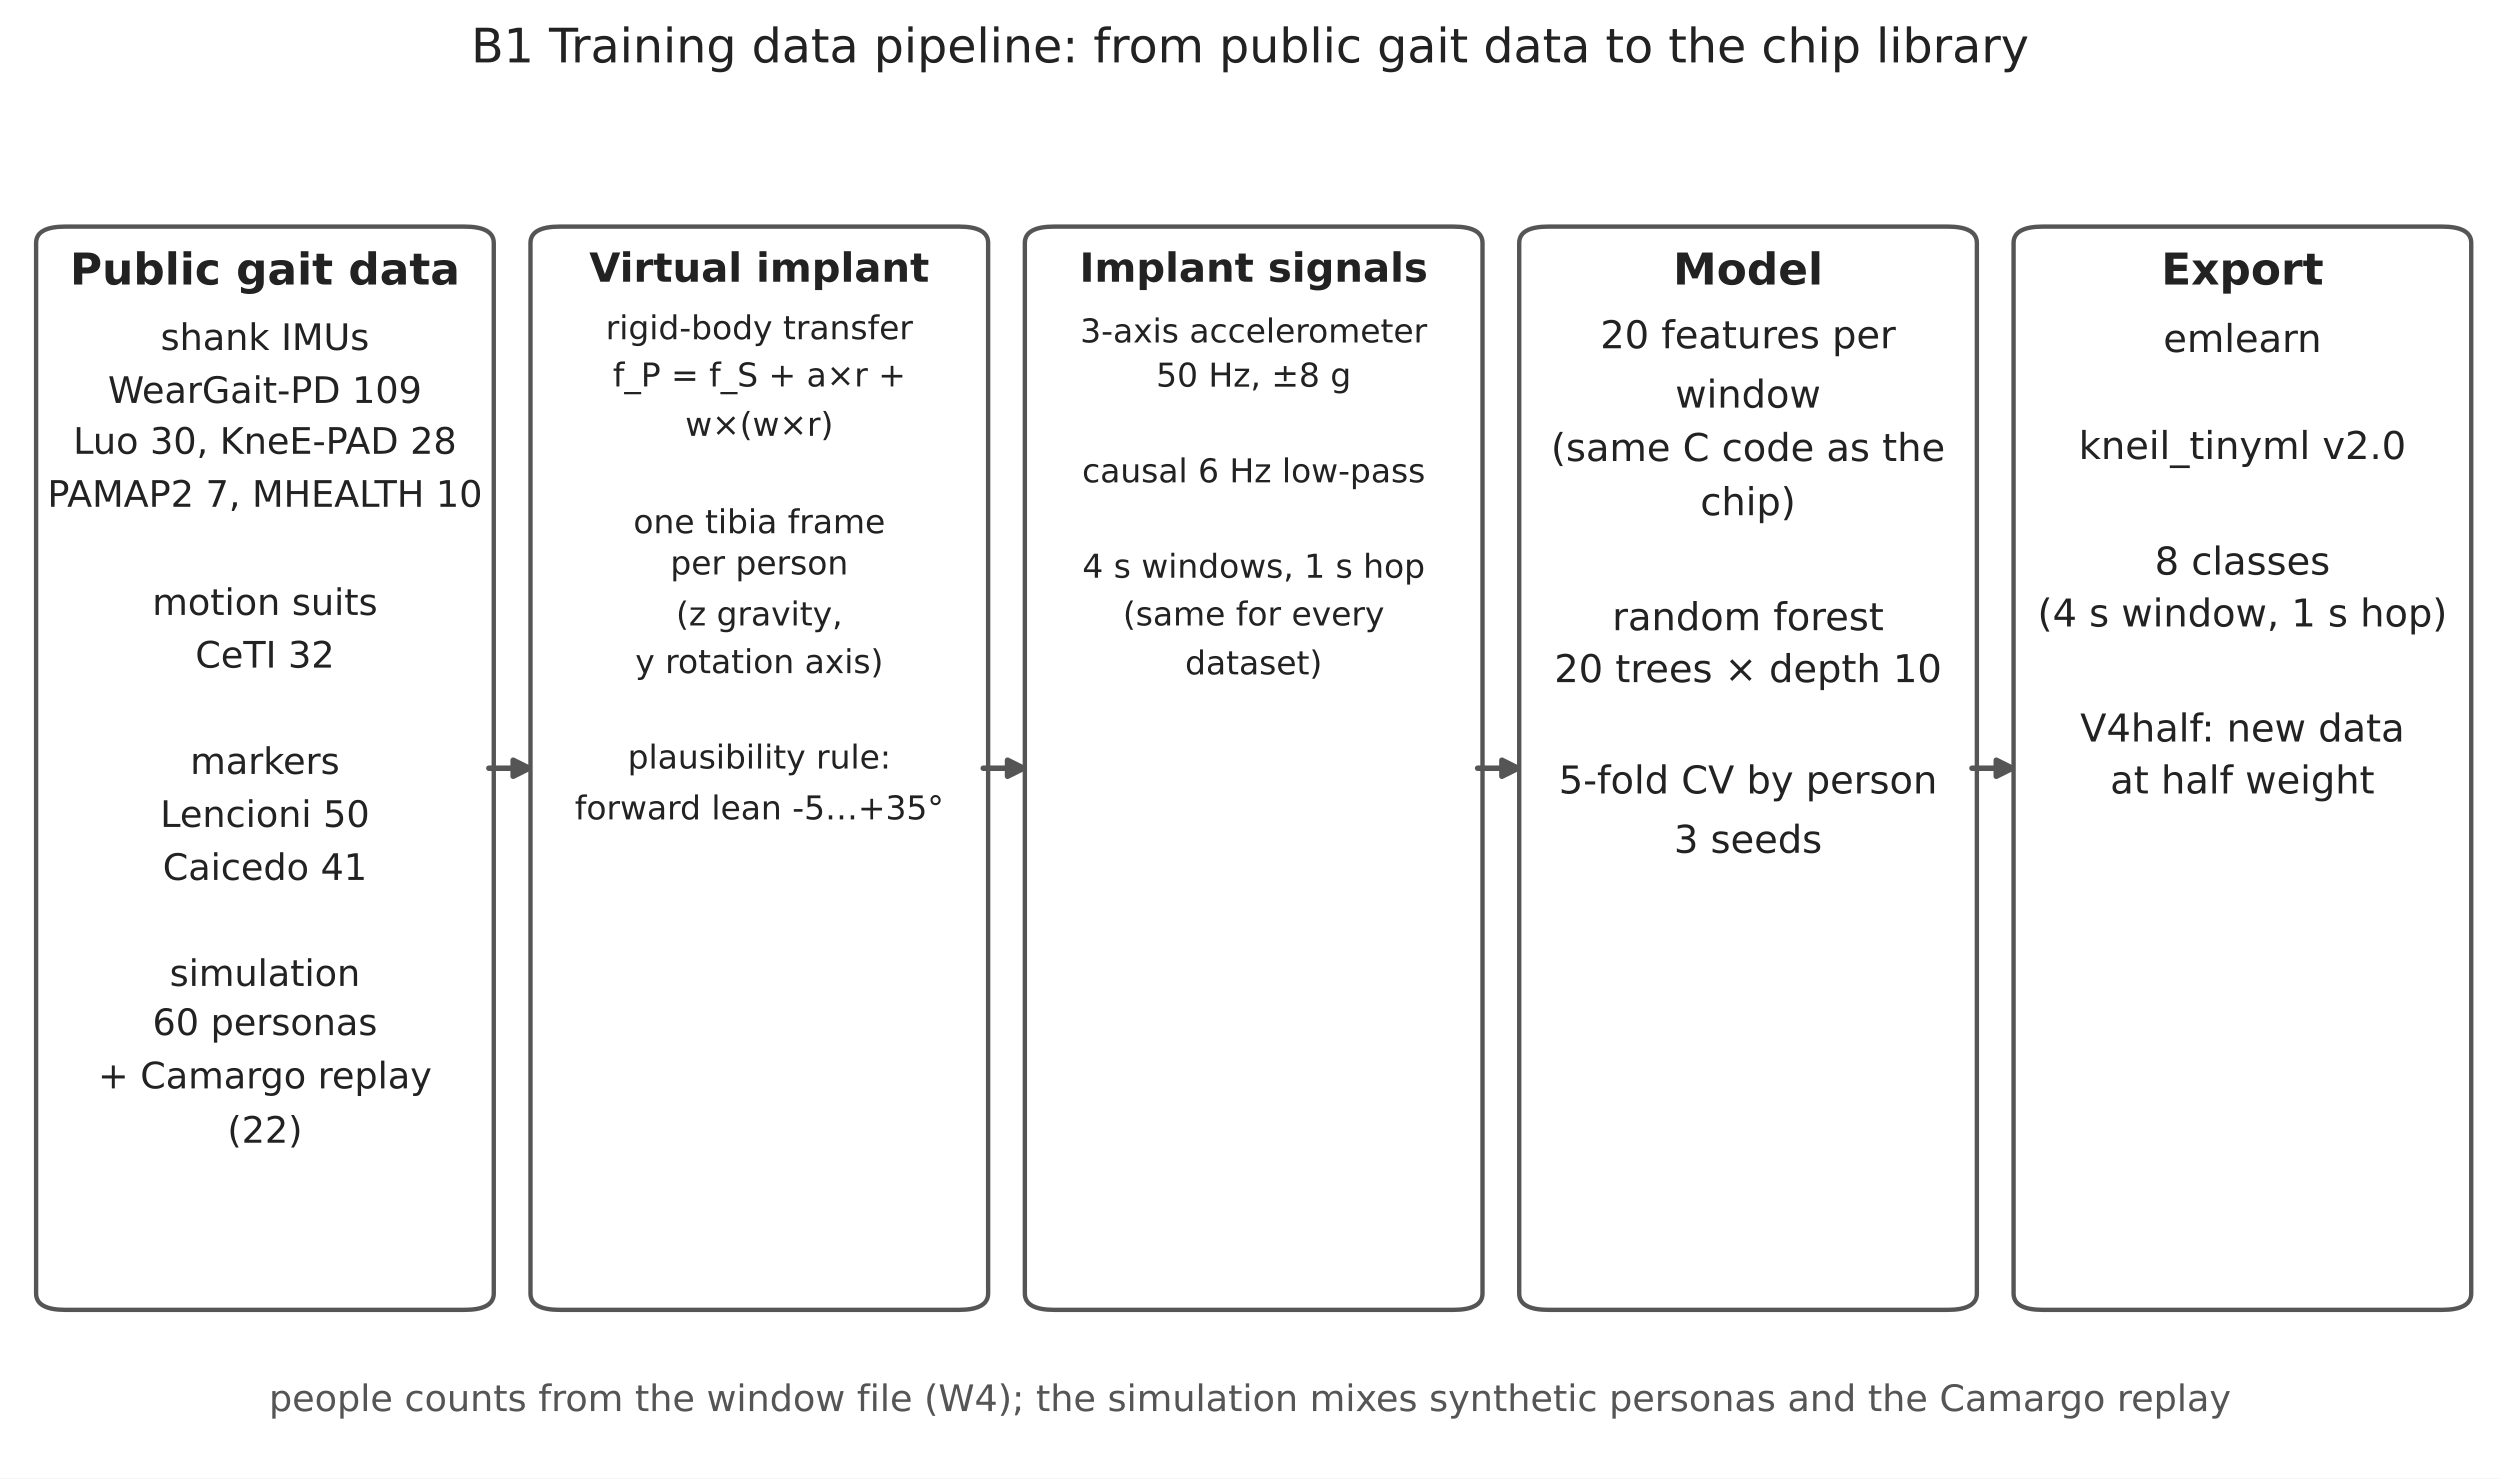
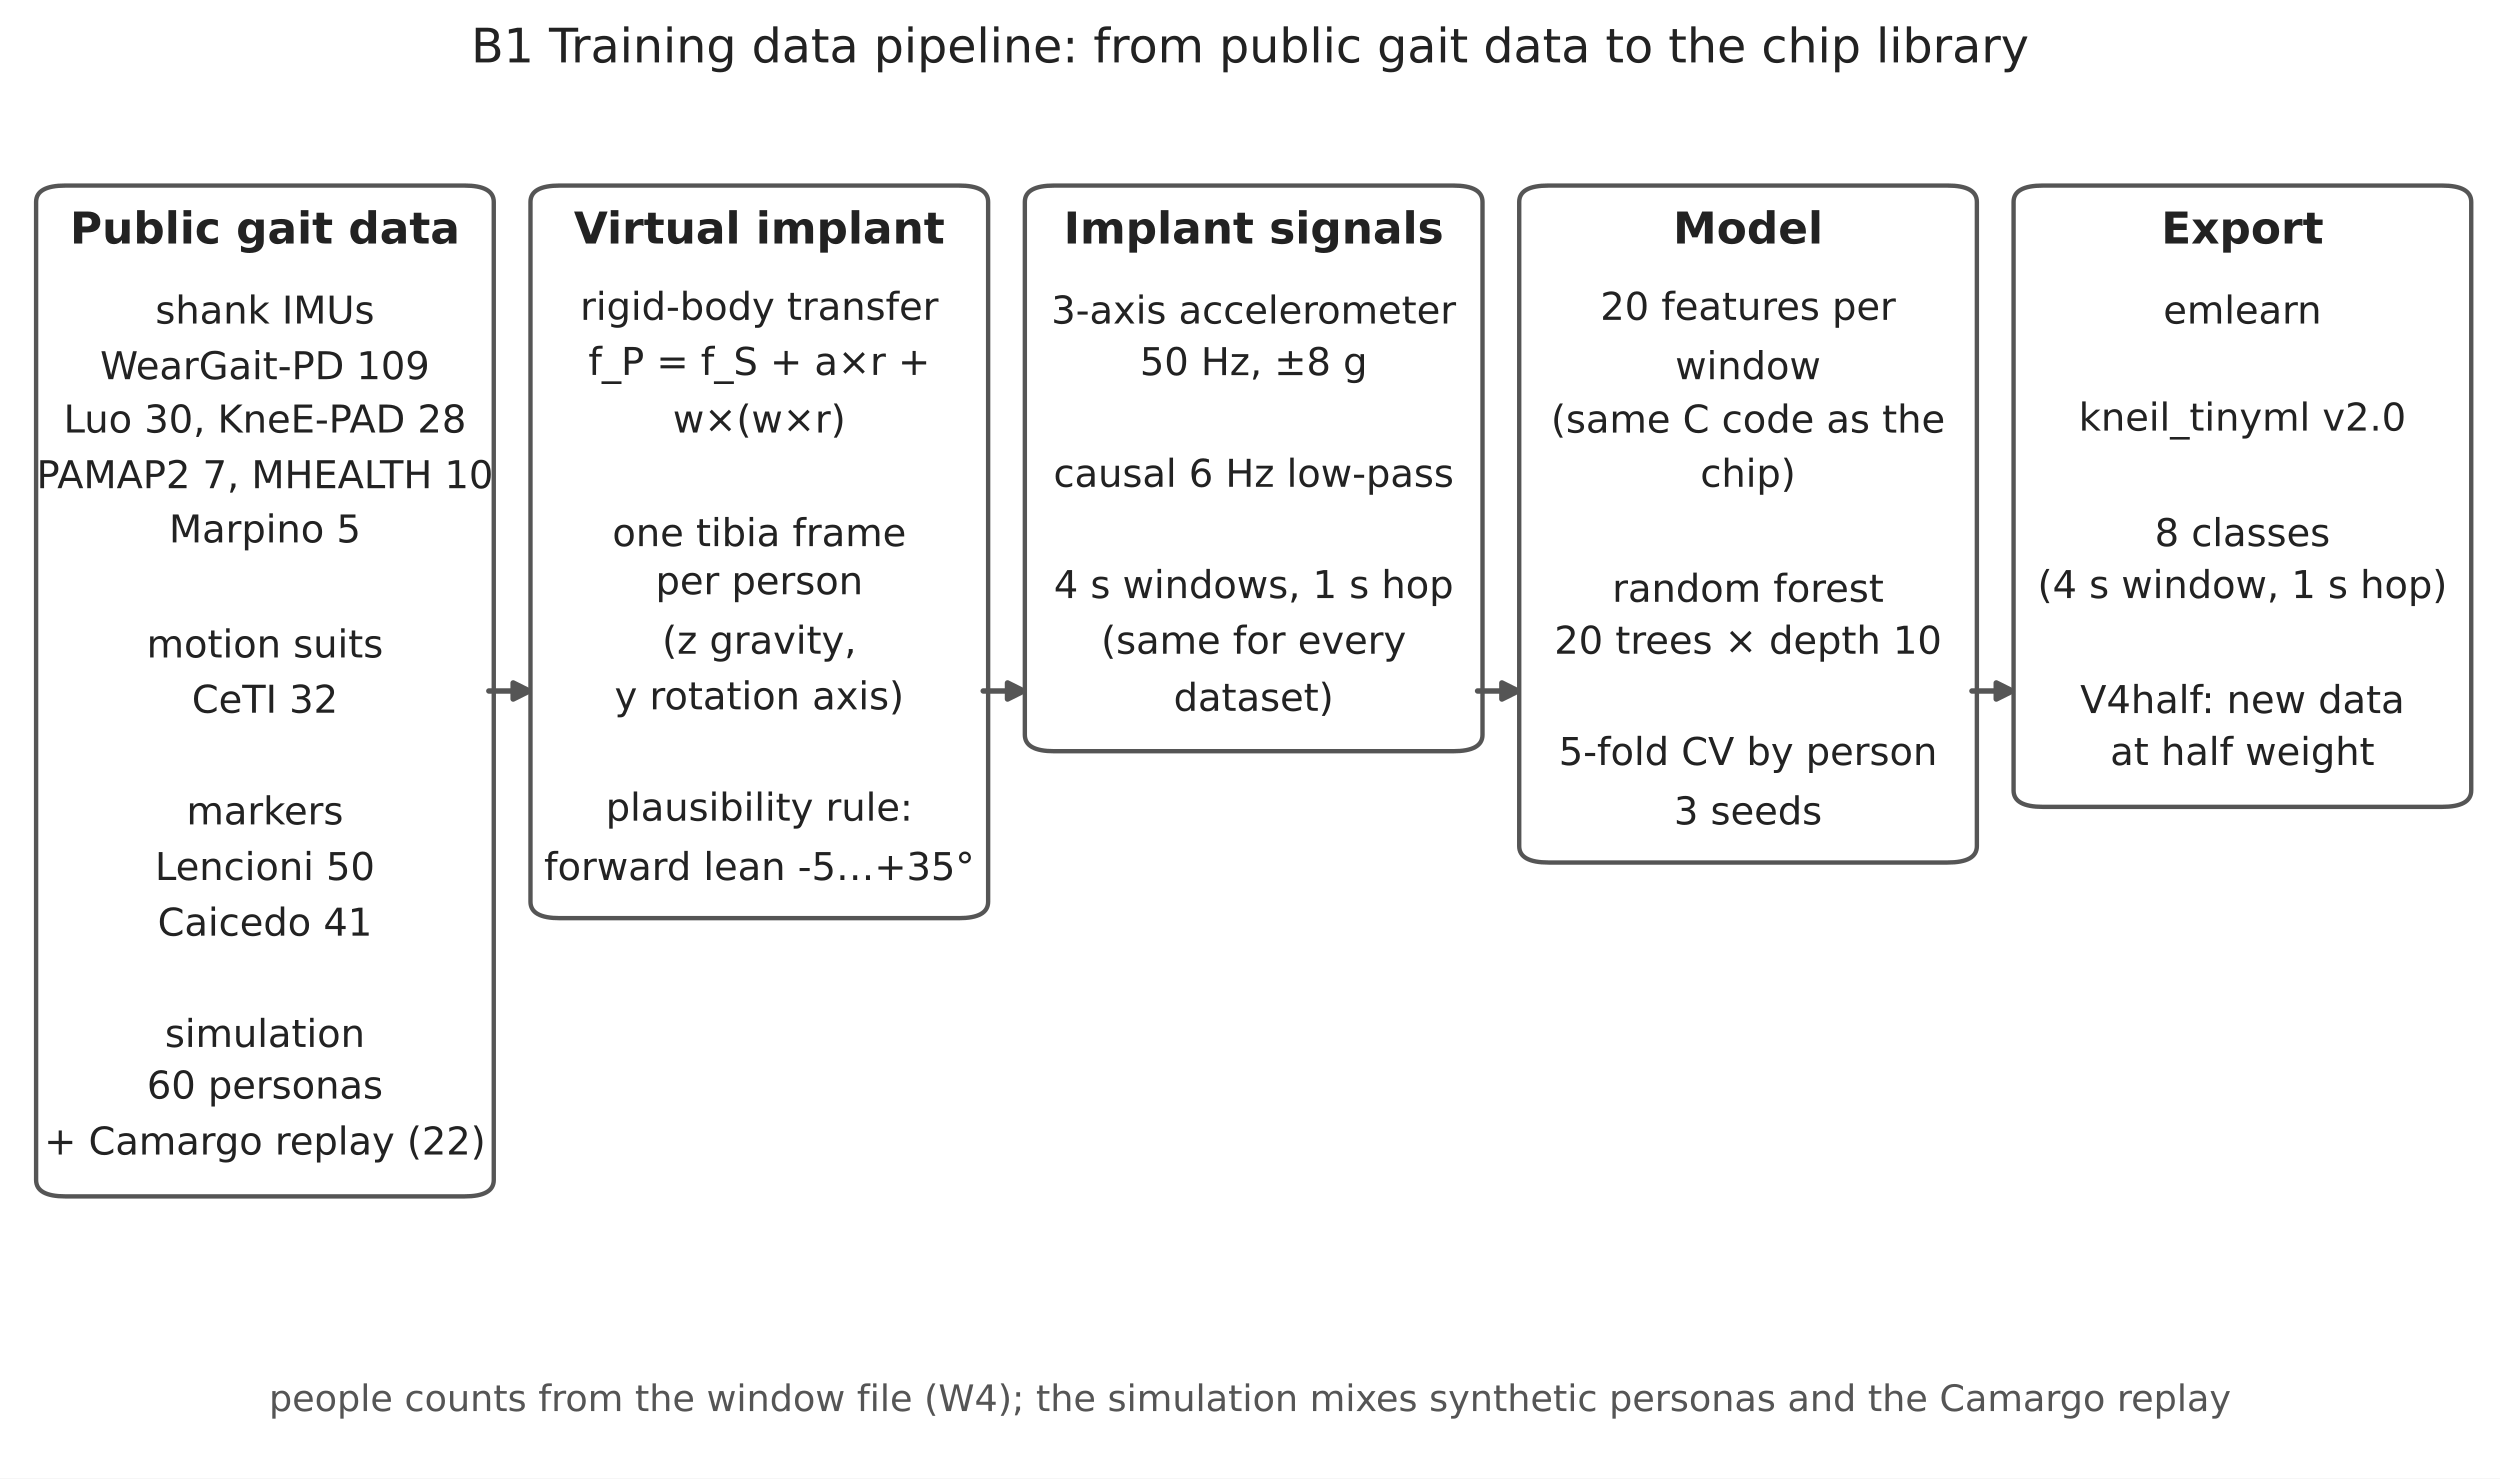
<svg xmlns="http://www.w3.org/2000/svg" width="684pt" height="404.498pt" viewBox="0 0 684 404.498" version="1.1">
  <defs>
    <style type="text/css">*{stroke-linejoin: round; stroke-linecap: butt}</style>
  </defs>
  <g id="figure_1">
    <g id="patch_1">
      <path d="M 0 404.498  L 684 404.498  L 684 0  L 0 0  z " style="fill: #ffffff" />
    </g>
    <g id="axes_1">
      <g id="patch_2">
-         <path d="M 17.914 358.379  L 127.058 358.379  Q 135.094 358.379 135.094 353.888  L 135.094 66.487  Q 135.094 61.997 127.058 61.997  L 17.914 61.997  Q 9.878 61.997 9.878 66.487  L 9.878 353.888  Q 9.878 358.379 17.914 358.379  z " clip-path="url(#p1a841a1cd9)" style="fill: #ffffff; stroke: #555555; stroke-width: 1.2; stroke-linejoin: miter" />
+         <path d="M 17.914 327.333  L 127.058 327.333  Q 135.094 327.333 135.094 322.842  L 135.094 55.261  Q 135.094 50.77 127.058 50.77  L 17.914 50.77  Q 9.878 50.77 9.878 55.261  L 9.878 322.842  Q 9.878 327.333 17.914 327.333  z " clip-path="url(#pa53fe51b3c)" style="fill: #ffffff; stroke: #555555; stroke-width: 1.2; stroke-linejoin: miter" />
      </g>
      <g id="patch_3">
-         <path d="M 153.173 358.379  L 262.318 358.379  Q 270.353 358.379 270.353 353.888  L 270.353 66.487  Q 270.353 61.997 262.318 61.997  L 153.173 61.997  Q 145.138 61.997 145.138 66.487  L 145.138 353.888  Q 145.138 358.379 153.173 358.379  z " clip-path="url(#p1a841a1cd9)" style="fill: #ffffff; stroke: #555555; stroke-width: 1.2; stroke-linejoin: miter" />
+         <path d="M 153.173 251.208  L 262.318 251.208  Q 270.353 251.208 270.353 246.717  L 270.353 55.261  Q 270.353 50.77 262.318 50.77  L 153.173 50.77  Q 145.138 50.77 145.138 55.261  L 145.138 246.717  Q 145.138 251.208 153.173 251.208  z " clip-path="url(#pa53fe51b3c)" style="fill: #ffffff; stroke: #555555; stroke-width: 1.2; stroke-linejoin: miter" />
      </g>
      <g id="patch_4">
-         <path d="M 288.432 358.379  L 397.577 358.379  Q 405.612 358.379 405.612 353.888  L 405.612 66.487  Q 405.612 61.997 397.577 61.997  L 288.432 61.997  Q 280.397 61.997 280.397 66.487  L 280.397 353.888  Q 280.397 358.379 288.432 358.379  z " clip-path="url(#p1a841a1cd9)" style="fill: #ffffff; stroke: #555555; stroke-width: 1.2; stroke-linejoin: miter" />
+         <path d="M 288.432 205.533  L 397.577 205.533  Q 405.612 205.533 405.612 201.042  L 405.612 55.261  Q 405.612 50.77 397.577 50.77  L 288.432 50.77  Q 280.397 50.77 280.397 55.261  L 280.397 201.042  Q 280.397 205.533 288.432 205.533  z " clip-path="url(#pa53fe51b3c)" style="fill: #ffffff; stroke: #555555; stroke-width: 1.2; stroke-linejoin: miter" />
      </g>
      <g id="patch_5">
-         <path d="M 423.691 358.379  L 532.836 358.379  Q 540.871 358.379 540.871 353.888  L 540.871 66.487  Q 540.871 61.997 532.836 61.997  L 423.691 61.997  Q 415.656 61.997 415.656 66.487  L 415.656 353.888  Q 415.656 358.379 423.691 358.379  z " clip-path="url(#p1a841a1cd9)" style="fill: #ffffff; stroke: #555555; stroke-width: 1.2; stroke-linejoin: miter" />
+         <path d="M 423.691 235.983  L 532.836 235.983  Q 540.871 235.983 540.871 231.492  L 540.871 55.261  Q 540.871 50.77 532.836 50.77  L 423.691 50.77  Q 415.656 50.77 415.656 55.261  L 415.656 231.492  Q 415.656 235.983 423.691 235.983  z " clip-path="url(#pa53fe51b3c)" style="fill: #ffffff; stroke: #555555; stroke-width: 1.2; stroke-linejoin: miter" />
      </g>
      <g id="patch_6">
-         <path d="M 558.95 358.379  L 668.095 358.379  Q 676.13 358.379 676.13 353.888  L 676.13 66.487  Q 676.13 61.997 668.095 61.997  L 558.95 61.997  Q 550.915 61.997 550.915 66.487  L 550.915 353.888  Q 550.915 358.379 558.95 358.379  z " clip-path="url(#p1a841a1cd9)" style="fill: #ffffff; stroke: #555555; stroke-width: 1.2; stroke-linejoin: miter" />
+         <path d="M 558.95 220.758  L 668.095 220.758  Q 676.13 220.758 676.13 216.267  L 676.13 55.261  Q 676.13 50.77 668.095 50.77  L 558.95 50.77  Q 550.915 50.77 550.915 55.261  L 550.915 216.267  Q 550.915 220.758 558.95 220.758  z " clip-path="url(#pa53fe51b3c)" style="fill: #ffffff; stroke: #555555; stroke-width: 1.2; stroke-linejoin: miter" />
      </g>
      <g id="text_1">
-         <text style="font-weight: 700; font-size: 12px; font-family: 'DejaVu Sans', 'Bitstream Vera Sans', 'Computer Modern Sans Serif', 'Lucida Grande', 'Verdana', 'Geneva', 'Lucid', 'Arial', 'Helvetica', 'Avant Garde', sans-serif; text-anchor: middle; fill: #222222" x="72.486" y="77.851" transform="rotate(-0 72.486 77.85093)">Public gait data</text>
+         <text style="font-weight: 700; font-size: 12px; font-family: 'DejaVu Sans', 'Bitstream Vera Sans', 'Computer Modern Sans Serif', 'Lucida Grande', 'Verdana', 'Geneva', 'Lucid', 'Arial', 'Helvetica', 'Avant Garde', sans-serif; text-anchor: middle; fill: #222222" x="72.486" y="66.624" transform="rotate(-0 72.486 66.62433)">Public gait data</text>
      </g>
      <g id="text_2">
-         <text style="font-size: 10px; font-family: 'DejaVu Sans', 'Bitstream Vera Sans', 'Computer Modern Sans Serif', 'Lucida Grande', 'Verdana', 'Geneva', 'Lucid', 'Arial', 'Helvetica', 'Avant Garde', sans-serif; fill: #222222" transform="translate(43.94225 95.75157)">shank IMUs</text>
-         <text style="font-size: 10px; font-family: 'DejaVu Sans', 'Bitstream Vera Sans', 'Computer Modern Sans Serif', 'Lucida Grande', 'Verdana', 'Geneva', 'Lucid', 'Arial', 'Helvetica', 'Avant Garde', sans-serif; fill: #222222" transform="translate(29.55006 110.2516)">WearGait-PD 109</text>
-         <text style="font-size: 10px; font-family: 'DejaVu Sans', 'Bitstream Vera Sans', 'Computer Modern Sans Serif', 'Lucida Grande', 'Verdana', 'Geneva', 'Lucid', 'Arial', 'Helvetica', 'Avant Garde', sans-serif; fill: #222222" transform="translate(20.02506 124.1531)">Luo 30, KneE-PAD 28</text>
-         <text style="font-size: 10px; font-family: 'DejaVu Sans', 'Bitstream Vera Sans', 'Computer Modern Sans Serif', 'Lucida Grande', 'Verdana', 'Geneva', 'Lucid', 'Arial', 'Helvetica', 'Avant Garde', sans-serif; fill: #222222" transform="translate(12.97428 138.6531)">PAMAP2 7, MHEALTH 10</text>
-         <text style="font-size: 10px; font-family: 'DejaVu Sans', 'Bitstream Vera Sans', 'Computer Modern Sans Serif', 'Lucida Grande', 'Verdana', 'Geneva', 'Lucid', 'Arial', 'Helvetica', 'Avant Garde', sans-serif; fill: #222222" transform="translate(72.486 150.0234)" />
-         <text style="font-size: 10px; font-family: 'DejaVu Sans', 'Bitstream Vera Sans', 'Computer Modern Sans Serif', 'Lucida Grande', 'Verdana', 'Geneva', 'Lucid', 'Arial', 'Helvetica', 'Avant Garde', sans-serif; fill: #222222" transform="translate(41.66256 168.2516)">motion suits</text>
-         <text style="font-size: 10px; font-family: 'DejaVu Sans', 'Bitstream Vera Sans', 'Computer Modern Sans Serif', 'Lucida Grande', 'Verdana', 'Geneva', 'Lucid', 'Arial', 'Helvetica', 'Avant Garde', sans-serif; fill: #222222" transform="translate(53.43756 182.6633)">CeTI 32</text>
-         <text style="font-size: 10px; font-family: 'DejaVu Sans', 'Bitstream Vera Sans', 'Computer Modern Sans Serif', 'Lucida Grande', 'Verdana', 'Geneva', 'Lucid', 'Arial', 'Helvetica', 'Avant Garde', sans-serif; fill: #222222" transform="translate(72.486 193.5234)" />
-         <text style="font-size: 10px; font-family: 'DejaVu Sans', 'Bitstream Vera Sans', 'Computer Modern Sans Serif', 'Lucida Grande', 'Verdana', 'Geneva', 'Lucid', 'Arial', 'Helvetica', 'Avant Garde', sans-serif; fill: #222222" transform="translate(52.04225 211.7516)">markers</text>
-         <text style="font-size: 10px; font-family: 'DejaVu Sans', 'Bitstream Vera Sans', 'Computer Modern Sans Serif', 'Lucida Grande', 'Verdana', 'Geneva', 'Lucid', 'Arial', 'Helvetica', 'Avant Garde', sans-serif; fill: #222222" transform="translate(43.83522 226.2516)">Lencioni 50</text>
-         <text style="font-size: 10px; font-family: 'DejaVu Sans', 'Bitstream Vera Sans', 'Computer Modern Sans Serif', 'Lucida Grande', 'Verdana', 'Geneva', 'Lucid', 'Arial', 'Helvetica', 'Avant Garde', sans-serif; fill: #222222" transform="translate(44.53053 240.7516)">Caicedo 41</text>
-         <text style="font-size: 10px; font-family: 'DejaVu Sans', 'Bitstream Vera Sans', 'Computer Modern Sans Serif', 'Lucida Grande', 'Verdana', 'Geneva', 'Lucid', 'Arial', 'Helvetica', 'Avant Garde', sans-serif; fill: #222222" transform="translate(72.486 251.5234)" />
-         <text style="font-size: 10px; font-family: 'DejaVu Sans', 'Bitstream Vera Sans', 'Computer Modern Sans Serif', 'Lucida Grande', 'Verdana', 'Geneva', 'Lucid', 'Arial', 'Helvetica', 'Avant Garde', sans-serif; fill: #222222" transform="translate(46.42272 269.7516)">simulation</text>
-         <text style="font-size: 10px; font-family: 'DejaVu Sans', 'Bitstream Vera Sans', 'Computer Modern Sans Serif', 'Lucida Grande', 'Verdana', 'Geneva', 'Lucid', 'Arial', 'Helvetica', 'Avant Garde', sans-serif; fill: #222222" transform="translate(41.72662 283.1945)">60 personas</text>
-         <text style="font-size: 10px; font-family: 'DejaVu Sans', 'Bitstream Vera Sans', 'Computer Modern Sans Serif', 'Lucida Grande', 'Verdana', 'Geneva', 'Lucid', 'Arial', 'Helvetica', 'Avant Garde', sans-serif; fill: #222222" transform="translate(26.81803 297.7828)">+ Camargo replay</text>
-         <text style="font-size: 10px; font-family: 'DejaVu Sans', 'Bitstream Vera Sans', 'Computer Modern Sans Serif', 'Lucida Grande', 'Verdana', 'Geneva', 'Lucid', 'Arial', 'Helvetica', 'Avant Garde', sans-serif; fill: #222222" transform="translate(62.22194 312.6578)">(22)</text>
+         <text style="font-size: 10.5px; font-family: 'DejaVu Sans', 'Bitstream Vera Sans', 'Computer Modern Sans Serif', 'Lucida Grande', 'Verdana', 'Geneva', 'Lucid', 'Arial', 'Helvetica', 'Avant Garde', sans-serif; fill: #222222" transform="translate(42.51506 88.52388)">shank IMUs</text>
+         <text style="font-size: 10.5px; font-family: 'DejaVu Sans', 'Bitstream Vera Sans', 'Computer Modern Sans Serif', 'Lucida Grande', 'Verdana', 'Geneva', 'Lucid', 'Arial', 'Helvetica', 'Avant Garde', sans-serif; fill: #222222" transform="translate(27.40327 103.7489)">WearGait-PD 109</text>
+         <text style="font-size: 10.5px; font-family: 'DejaVu Sans', 'Bitstream Vera Sans', 'Computer Modern Sans Serif', 'Lucida Grande', 'Verdana', 'Geneva', 'Lucid', 'Arial', 'Helvetica', 'Avant Garde', sans-serif; fill: #222222" transform="translate(17.40202 118.3455)">Luo 30, KneE-PAD 28</text>
+         <text style="font-size: 10.5px; font-family: 'DejaVu Sans', 'Bitstream Vera Sans', 'Computer Modern Sans Serif', 'Lucida Grande', 'Verdana', 'Geneva', 'Lucid', 'Arial', 'Helvetica', 'Avant Garde', sans-serif; fill: #222222" transform="translate(9.998695 133.5705)">PAMAP2 7, MHEALTH 10</text>
+         <text style="font-size: 10.5px; font-family: 'DejaVu Sans', 'Bitstream Vera Sans', 'Computer Modern Sans Serif', 'Lucida Grande', 'Verdana', 'Geneva', 'Lucid', 'Arial', 'Helvetica', 'Avant Garde', sans-serif; fill: #222222" transform="translate(46.24092 148.4067)">Marpino 5</text>
+         <text style="font-size: 10.5px; font-family: 'DejaVu Sans', 'Bitstream Vera Sans', 'Computer Modern Sans Serif', 'Lucida Grande', 'Verdana', 'Geneva', 'Lucid', 'Arial', 'Helvetica', 'Avant Garde', sans-serif; fill: #222222" transform="translate(72.486 160.7343)" />
+         <text style="font-size: 10.5px; font-family: 'DejaVu Sans', 'Bitstream Vera Sans', 'Computer Modern Sans Serif', 'Lucida Grande', 'Verdana', 'Geneva', 'Lucid', 'Arial', 'Helvetica', 'Avant Garde', sans-serif; fill: #222222" transform="translate(40.12139 179.8739)">motion suits</text>
+         <text style="font-size: 10.5px; font-family: 'DejaVu Sans', 'Bitstream Vera Sans', 'Computer Modern Sans Serif', 'Lucida Grande', 'Verdana', 'Geneva', 'Lucid', 'Arial', 'Helvetica', 'Avant Garde', sans-serif; fill: #222222" transform="translate(52.48514 195.0062)">CeTI 32</text>
+         <text style="font-size: 10.5px; font-family: 'DejaVu Sans', 'Bitstream Vera Sans', 'Computer Modern Sans Serif', 'Lucida Grande', 'Verdana', 'Geneva', 'Lucid', 'Arial', 'Helvetica', 'Avant Garde', sans-serif; fill: #222222" transform="translate(72.486 206.4093)" />
+         <text style="font-size: 10.5px; font-family: 'DejaVu Sans', 'Bitstream Vera Sans', 'Computer Modern Sans Serif', 'Lucida Grande', 'Verdana', 'Geneva', 'Lucid', 'Arial', 'Helvetica', 'Avant Garde', sans-serif; fill: #222222" transform="translate(51.02006 225.5489)">markers</text>
+         <text style="font-size: 10.5px; font-family: 'DejaVu Sans', 'Bitstream Vera Sans', 'Computer Modern Sans Serif', 'Lucida Grande', 'Verdana', 'Geneva', 'Lucid', 'Arial', 'Helvetica', 'Avant Garde', sans-serif; fill: #222222" transform="translate(42.40268 240.7739)">Lencioni 50</text>
+         <text style="font-size: 10.5px; font-family: 'DejaVu Sans', 'Bitstream Vera Sans', 'Computer Modern Sans Serif', 'Lucida Grande', 'Verdana', 'Geneva', 'Lucid', 'Arial', 'Helvetica', 'Avant Garde', sans-serif; fill: #222222" transform="translate(43.13276 255.9989)">Caicedo 41</text>
+         <text style="font-size: 10.5px; font-family: 'DejaVu Sans', 'Bitstream Vera Sans', 'Computer Modern Sans Serif', 'Lucida Grande', 'Verdana', 'Geneva', 'Lucid', 'Arial', 'Helvetica', 'Avant Garde', sans-serif; fill: #222222" transform="translate(72.486 267.3093)" />
+         <text style="font-size: 10.5px; font-family: 'DejaVu Sans', 'Bitstream Vera Sans', 'Computer Modern Sans Serif', 'Lucida Grande', 'Verdana', 'Geneva', 'Lucid', 'Arial', 'Helvetica', 'Avant Garde', sans-serif; fill: #222222" transform="translate(45.11955 286.4489)">simulation</text>
+         <text style="font-size: 10.5px; font-family: 'DejaVu Sans', 'Bitstream Vera Sans', 'Computer Modern Sans Serif', 'Lucida Grande', 'Verdana', 'Geneva', 'Lucid', 'Arial', 'Helvetica', 'Avant Garde', sans-serif; fill: #222222" transform="translate(40.18866 300.564)">60 personas</text>
+         <text style="font-size: 10.5px; font-family: 'DejaVu Sans', 'Bitstream Vera Sans', 'Computer Modern Sans Serif', 'Lucida Grande', 'Verdana', 'Geneva', 'Lucid', 'Arial', 'Helvetica', 'Avant Garde', sans-serif; fill: #222222" transform="translate(12.08885 315.8817)">+ Camargo replay (22)</text>
      </g>
      <g id="text_3">
-         <text style="font-weight: 700; font-size: 11px; font-family: 'DejaVu Sans', 'Bitstream Vera Sans', 'Computer Modern Sans Serif', 'Lucida Grande', 'Verdana', 'Geneva', 'Lucid', 'Arial', 'Helvetica', 'Avant Garde', sans-serif; text-anchor: middle; fill: #222222" x="207.745" y="77.091" transform="rotate(-0 207.7452 77.09109)">Virtual implant</text>
+         <text style="font-weight: 700; font-size: 12px; font-family: 'DejaVu Sans', 'Bitstream Vera Sans', 'Computer Modern Sans Serif', 'Lucida Grande', 'Verdana', 'Geneva', 'Lucid', 'Arial', 'Helvetica', 'Avant Garde', sans-serif; text-anchor: middle; fill: #222222" x="207.745" y="66.624" transform="rotate(-0 207.7452 66.62433)">Virtual implant</text>
      </g>
      <g id="text_4">
-         <text style="font-size: 9px; font-family: 'DejaVu Sans', 'Bitstream Vera Sans', 'Computer Modern Sans Serif', 'Lucida Grande', 'Verdana', 'Geneva', 'Lucid', 'Arial', 'Helvetica', 'Avant Garde', sans-serif; fill: #222222" transform="translate(165.7264 92.81939)">rigid-body transfer</text>
-         <text style="font-size: 9px; font-family: 'DejaVu Sans', 'Bitstream Vera Sans', 'Computer Modern Sans Serif', 'Lucida Grande', 'Verdana', 'Geneva', 'Lucid', 'Arial', 'Helvetica', 'Avant Garde', sans-serif; fill: #222222" transform="translate(167.665 105.7442)">f_P = f_S + a×r +</text>
-         <text style="font-size: 9px; font-family: 'DejaVu Sans', 'Bitstream Vera Sans', 'Computer Modern Sans Serif', 'Lucida Grande', 'Verdana', 'Geneva', 'Lucid', 'Arial', 'Helvetica', 'Avant Garde', sans-serif; fill: #222222" transform="translate(187.4818 119.2569)">w×(w×r)</text>
-         <text style="font-size: 9px; font-family: 'DejaVu Sans', 'Bitstream Vera Sans', 'Computer Modern Sans Serif', 'Lucida Grande', 'Verdana', 'Geneva', 'Lucid', 'Arial', 'Helvetica', 'Avant Garde', sans-serif; fill: #222222" transform="translate(207.7452 129.4859)" />
-         <text style="font-size: 9px; font-family: 'DejaVu Sans', 'Bitstream Vera Sans', 'Computer Modern Sans Serif', 'Lucida Grande', 'Verdana', 'Geneva', 'Lucid', 'Arial', 'Helvetica', 'Avant Garde', sans-serif; fill: #222222" transform="translate(173.2879 145.8913)">one tibia frame</text>
-         <text style="font-size: 9px; font-family: 'DejaVu Sans', 'Bitstream Vera Sans', 'Computer Modern Sans Serif', 'Lucida Grande', 'Verdana', 'Geneva', 'Lucid', 'Arial', 'Helvetica', 'Avant Garde', sans-serif; fill: #222222" transform="translate(183.4143 157.1701)">per person</text>
-         <text style="font-size: 9px; font-family: 'DejaVu Sans', 'Bitstream Vera Sans', 'Computer Modern Sans Serif', 'Lucida Grande', 'Verdana', 'Geneva', 'Lucid', 'Arial', 'Helvetica', 'Avant Garde', sans-serif; fill: #222222" transform="translate(184.9618 171.1194)">(z gravity,</text>
-         <text style="font-size: 9px; font-family: 'DejaVu Sans', 'Bitstream Vera Sans', 'Computer Modern Sans Serif', 'Lucida Grande', 'Verdana', 'Geneva', 'Lucid', 'Arial', 'Helvetica', 'Avant Garde', sans-serif; fill: #222222" transform="translate(173.8047 184.1694)">y rotation axis)</text>
-         <text style="font-size: 9px; font-family: 'DejaVu Sans', 'Bitstream Vera Sans', 'Computer Modern Sans Serif', 'Lucida Grande', 'Verdana', 'Geneva', 'Lucid', 'Arial', 'Helvetica', 'Avant Garde', sans-serif; fill: #222222" transform="translate(207.7452 194.7359)" />
-         <text style="font-size: 9px; font-family: 'DejaVu Sans', 'Bitstream Vera Sans', 'Computer Modern Sans Serif', 'Lucida Grande', 'Verdana', 'Geneva', 'Lucid', 'Arial', 'Helvetica', 'Avant Garde', sans-serif; fill: #222222" transform="translate(171.7325 210.2694)">plausibility rule:</text>
-         <text style="font-size: 9px; font-family: 'DejaVu Sans', 'Bitstream Vera Sans', 'Computer Modern Sans Serif', 'Lucida Grande', 'Verdana', 'Geneva', 'Lucid', 'Arial', 'Helvetica', 'Avant Garde', sans-serif; fill: #222222" transform="translate(157.2693 224.1913)">forward lean -5…+35°</text>
+         <text style="font-size: 10.5px; font-family: 'DejaVu Sans', 'Bitstream Vera Sans', 'Computer Modern Sans Serif', 'Lucida Grande', 'Verdana', 'Geneva', 'Lucid', 'Arial', 'Helvetica', 'Avant Garde', sans-serif; fill: #222222" transform="translate(158.7233 87.50669)">rigid-body transfer</text>
+         <text style="font-size: 10.5px; font-family: 'DejaVu Sans', 'Bitstream Vera Sans', 'Computer Modern Sans Serif', 'Lucida Grande', 'Verdana', 'Geneva', 'Lucid', 'Arial', 'Helvetica', 'Avant Garde', sans-serif; fill: #222222" transform="translate(160.9849 102.5857)">f_P = f_S + a×r +</text>
+         <text style="font-size: 10.5px; font-family: 'DejaVu Sans', 'Bitstream Vera Sans', 'Computer Modern Sans Serif', 'Lucida Grande', 'Verdana', 'Geneva', 'Lucid', 'Arial', 'Helvetica', 'Avant Garde', sans-serif; fill: #222222" transform="translate(184.1046 118.3504)">w×(w×r)</text>
+         <text style="font-size: 10.5px; font-family: 'DejaVu Sans', 'Bitstream Vera Sans', 'Computer Modern Sans Serif', 'Lucida Grande', 'Verdana', 'Geneva', 'Lucid', 'Arial', 'Helvetica', 'Avant Garde', sans-serif; fill: #222222" transform="translate(207.7452 130.2843)" />
+         <text style="font-size: 10.5px; font-family: 'DejaVu Sans', 'Bitstream Vera Sans', 'Computer Modern Sans Serif', 'Lucida Grande', 'Verdana', 'Geneva', 'Lucid', 'Arial', 'Helvetica', 'Avant Garde', sans-serif; fill: #222222" transform="translate(167.545 149.4239)">one tibia frame</text>
+         <text style="font-size: 10.5px; font-family: 'DejaVu Sans', 'Bitstream Vera Sans', 'Computer Modern Sans Serif', 'Lucida Grande', 'Verdana', 'Geneva', 'Lucid', 'Arial', 'Helvetica', 'Avant Garde', sans-serif; fill: #222222" transform="translate(179.3591 162.5825)">per person</text>
+         <text style="font-size: 10.5px; font-family: 'DejaVu Sans', 'Bitstream Vera Sans', 'Computer Modern Sans Serif', 'Lucida Grande', 'Verdana', 'Geneva', 'Lucid', 'Arial', 'Helvetica', 'Avant Garde', sans-serif; fill: #222222" transform="translate(181.1646 178.8567)">(z gravity,</text>
+         <text style="font-size: 10.5px; font-family: 'DejaVu Sans', 'Bitstream Vera Sans', 'Computer Modern Sans Serif', 'Lucida Grande', 'Verdana', 'Geneva', 'Lucid', 'Arial', 'Helvetica', 'Avant Garde', sans-serif; fill: #222222" transform="translate(168.1479 194.0817)">y rotation axis)</text>
+         <text style="font-size: 10.5px; font-family: 'DejaVu Sans', 'Bitstream Vera Sans', 'Computer Modern Sans Serif', 'Lucida Grande', 'Verdana', 'Geneva', 'Lucid', 'Arial', 'Helvetica', 'Avant Garde', sans-serif; fill: #222222" transform="translate(207.7452 206.4093)" />
+         <text style="font-size: 10.5px; font-family: 'DejaVu Sans', 'Bitstream Vera Sans', 'Computer Modern Sans Serif', 'Lucida Grande', 'Verdana', 'Geneva', 'Lucid', 'Arial', 'Helvetica', 'Avant Garde', sans-serif; fill: #222222" transform="translate(165.7304 224.5317)">plausibility rule:</text>
+         <text style="font-size: 10.5px; font-family: 'DejaVu Sans', 'Bitstream Vera Sans', 'Computer Modern Sans Serif', 'Lucida Grande', 'Verdana', 'Geneva', 'Lucid', 'Arial', 'Helvetica', 'Avant Garde', sans-serif; fill: #222222" transform="translate(148.8566 240.7739)">forward lean -5…+35°</text>
+       </g>
+       <g id="patch_7">
+         <path d="M 133.754 189.052  Q 140.116 189.052 144.8 189.052  " style="fill: none; stroke: #555555; stroke-width: 1.5; stroke-linecap: round" />
+         <path d="M 140.4 186.852  L 144.8 189.052  L 140.4 191.252  z " style="fill: #555555; stroke: #555555; stroke-width: 1.5; stroke-linecap: round" />
      </g>
      <g id="text_5">
-         <text style="font-weight: 700; font-size: 11px; font-family: 'DejaVu Sans', 'Bitstream Vera Sans', 'Computer Modern Sans Serif', 'Lucida Grande', 'Verdana', 'Geneva', 'Lucid', 'Arial', 'Helvetica', 'Avant Garde', sans-serif; text-anchor: middle; fill: #222222" x="343.004" y="77.091" transform="rotate(-0 343.0044 77.09109)">Implant signals</text>
+         <text style="font-weight: 700; font-size: 12px; font-family: 'DejaVu Sans', 'Bitstream Vera Sans', 'Computer Modern Sans Serif', 'Lucida Grande', 'Verdana', 'Geneva', 'Lucid', 'Arial', 'Helvetica', 'Avant Garde', sans-serif; text-anchor: middle; fill: #222222" x="343.004" y="66.624" transform="rotate(-0 343.0044 66.62433)">Implant signals</text>
      </g>
      <g id="text_6">
-         <text style="font-size: 9px; font-family: 'DejaVu Sans', 'Bitstream Vera Sans', 'Computer Modern Sans Serif', 'Lucida Grande', 'Verdana', 'Geneva', 'Lucid', 'Arial', 'Helvetica', 'Avant Garde', sans-serif; fill: #222222" transform="translate(295.5385 93.69126)">3-axis accelerometer</text>
-         <text style="font-size: 9px; font-family: 'DejaVu Sans', 'Bitstream Vera Sans', 'Computer Modern Sans Serif', 'Lucida Grande', 'Verdana', 'Geneva', 'Lucid', 'Arial', 'Helvetica', 'Avant Garde', sans-serif; fill: #222222" transform="translate(316.3208 105.7899)">50 Hz, ±8 g</text>
-         <text style="font-size: 9px; font-family: 'DejaVu Sans', 'Bitstream Vera Sans', 'Computer Modern Sans Serif', 'Lucida Grande', 'Verdana', 'Geneva', 'Lucid', 'Arial', 'Helvetica', 'Avant Garde', sans-serif; fill: #222222" transform="translate(343.0044 116.4359)" />
-         <text style="font-size: 9px; font-family: 'DejaVu Sans', 'Bitstream Vera Sans', 'Computer Modern Sans Serif', 'Lucida Grande', 'Verdana', 'Geneva', 'Lucid', 'Arial', 'Helvetica', 'Avant Garde', sans-serif; fill: #222222" transform="translate(296.0589 131.9694)">causal 6 Hz low-pass</text>
-         <text style="font-size: 9px; font-family: 'DejaVu Sans', 'Bitstream Vera Sans', 'Computer Modern Sans Serif', 'Lucida Grande', 'Verdana', 'Geneva', 'Lucid', 'Arial', 'Helvetica', 'Avant Garde', sans-serif; fill: #222222" transform="translate(343.0044 142.5359)" />
-         <text style="font-size: 9px; font-family: 'DejaVu Sans', 'Bitstream Vera Sans', 'Computer Modern Sans Serif', 'Lucida Grande', 'Verdana', 'Geneva', 'Lucid', 'Arial', 'Helvetica', 'Avant Garde', sans-serif; fill: #222222" transform="translate(296.1299 158.0694)">4 s windows, 1 s hop</text>
-         <text style="font-size: 9px; font-family: 'DejaVu Sans', 'Bitstream Vera Sans', 'Computer Modern Sans Serif', 'Lucida Grande', 'Verdana', 'Geneva', 'Lucid', 'Arial', 'Helvetica', 'Avant Garde', sans-serif; fill: #222222" transform="translate(307.2322 171.1194)">(same for every</text>
-         <text style="font-size: 9px; font-family: 'DejaVu Sans', 'Bitstream Vera Sans', 'Computer Modern Sans Serif', 'Lucida Grande', 'Verdana', 'Geneva', 'Lucid', 'Arial', 'Helvetica', 'Avant Garde', sans-serif; fill: #222222" transform="translate(324.2352 184.5118)">dataset)</text>
+         <text style="font-size: 10.5px; font-family: 'DejaVu Sans', 'Bitstream Vera Sans', 'Computer Modern Sans Serif', 'Lucida Grande', 'Verdana', 'Geneva', 'Lucid', 'Arial', 'Helvetica', 'Avant Garde', sans-serif; fill: #222222" transform="translate(287.6276 88.52388)">3-axis accelerometer</text>
+         <text style="font-size: 10.5px; font-family: 'DejaVu Sans', 'Bitstream Vera Sans', 'Computer Modern Sans Serif', 'Lucida Grande', 'Verdana', 'Geneva', 'Lucid', 'Arial', 'Helvetica', 'Avant Garde', sans-serif; fill: #222222" transform="translate(311.8735 102.639)">50 Hz, ±8 g</text>
+         <text style="font-size: 10.5px; font-family: 'DejaVu Sans', 'Bitstream Vera Sans', 'Computer Modern Sans Serif', 'Lucida Grande', 'Verdana', 'Geneva', 'Lucid', 'Arial', 'Helvetica', 'Avant Garde', sans-serif; fill: #222222" transform="translate(343.0044 115.0593)" />
+         <text style="font-size: 10.5px; font-family: 'DejaVu Sans', 'Bitstream Vera Sans', 'Computer Modern Sans Serif', 'Lucida Grande', 'Verdana', 'Geneva', 'Lucid', 'Arial', 'Helvetica', 'Avant Garde', sans-serif; fill: #222222" transform="translate(288.2346 133.1817)">causal 6 Hz low-pass</text>
+         <text style="font-size: 10.5px; font-family: 'DejaVu Sans', 'Bitstream Vera Sans', 'Computer Modern Sans Serif', 'Lucida Grande', 'Verdana', 'Geneva', 'Lucid', 'Arial', 'Helvetica', 'Avant Garde', sans-serif; fill: #222222" transform="translate(343.0044 145.5093)" />
+         <text style="font-size: 10.5px; font-family: 'DejaVu Sans', 'Bitstream Vera Sans', 'Computer Modern Sans Serif', 'Lucida Grande', 'Verdana', 'Geneva', 'Lucid', 'Arial', 'Helvetica', 'Avant Garde', sans-serif; fill: #222222" transform="translate(288.3174 163.6317)">4 s windows, 1 s hop</text>
+         <text style="font-size: 10.5px; font-family: 'DejaVu Sans', 'Bitstream Vera Sans', 'Computer Modern Sans Serif', 'Lucida Grande', 'Verdana', 'Geneva', 'Lucid', 'Arial', 'Helvetica', 'Avant Garde', sans-serif; fill: #222222" transform="translate(301.2702 178.8567)">(same for every</text>
+         <text style="font-size: 10.5px; font-family: 'DejaVu Sans', 'Bitstream Vera Sans', 'Computer Modern Sans Serif', 'Lucida Grande', 'Verdana', 'Geneva', 'Lucid', 'Arial', 'Helvetica', 'Avant Garde', sans-serif; fill: #222222" transform="translate(321.107 194.4812)">dataset)</text>
+       </g>
+       <g id="patch_8">
+         <path d="M 269.014 189.052  Q 275.375 189.052 280.059 189.052  " style="fill: none; stroke: #555555; stroke-width: 1.5; stroke-linecap: round" />
+         <path d="M 275.659 186.852  L 280.059 189.052  L 275.659 191.252  z " style="fill: #555555; stroke: #555555; stroke-width: 1.5; stroke-linecap: round" />
      </g>
      <g id="text_7">
-         <text style="font-weight: 700; font-size: 12px; font-family: 'DejaVu Sans', 'Bitstream Vera Sans', 'Computer Modern Sans Serif', 'Lucida Grande', 'Verdana', 'Geneva', 'Lucid', 'Arial', 'Helvetica', 'Avant Garde', sans-serif; text-anchor: middle; fill: #222222" x="478.264" y="77.851" transform="rotate(-0 478.2636 77.85093)">Model</text>
+         <text style="font-weight: 700; font-size: 12px; font-family: 'DejaVu Sans', 'Bitstream Vera Sans', 'Computer Modern Sans Serif', 'Lucida Grande', 'Verdana', 'Geneva', 'Lucid', 'Arial', 'Helvetica', 'Avant Garde', sans-serif; text-anchor: middle; fill: #222222" x="478.264" y="66.624" transform="rotate(-0 478.2636 66.62433)">Model</text>
      </g>
      <g id="text_8">
-         <text style="font-size: 10.5px; font-family: 'DejaVu Sans', 'Bitstream Vera Sans', 'Computer Modern Sans Serif', 'Lucida Grande', 'Verdana', 'Geneva', 'Lucid', 'Arial', 'Helvetica', 'Avant Garde', sans-serif; fill: #222222" transform="translate(437.8353 95.28329)">20 features per</text>
-         <text style="font-size: 10.5px; font-family: 'DejaVu Sans', 'Bitstream Vera Sans', 'Computer Modern Sans Serif', 'Lucida Grande', 'Verdana', 'Geneva', 'Lucid', 'Arial', 'Helvetica', 'Avant Garde', sans-serif; fill: #222222" transform="translate(458.3456 111.5255)">window</text>
-         <text style="font-size: 10.5px; font-family: 'DejaVu Sans', 'Bitstream Vera Sans', 'Computer Modern Sans Serif', 'Lucida Grande', 'Verdana', 'Geneva', 'Lucid', 'Arial', 'Helvetica', 'Avant Garde', sans-serif; fill: #222222" transform="translate(424.3486 126.1328)">(same C code as the</text>
-         <text style="font-size: 10.5px; font-family: 'DejaVu Sans', 'Bitstream Vera Sans', 'Computer Modern Sans Serif', 'Lucida Grande', 'Verdana', 'Geneva', 'Lucid', 'Arial', 'Helvetica', 'Avant Garde', sans-serif; fill: #222222" transform="translate(465.21 140.9583)">chip)</text>
-         <text style="font-size: 10.5px; font-family: 'DejaVu Sans', 'Bitstream Vera Sans', 'Computer Modern Sans Serif', 'Lucida Grande', 'Verdana', 'Geneva', 'Lucid', 'Arial', 'Helvetica', 'Avant Garde', sans-serif; fill: #222222" transform="translate(478.2636 153.2859)" />
-         <text style="font-size: 10.5px; font-family: 'DejaVu Sans', 'Bitstream Vera Sans', 'Computer Modern Sans Serif', 'Lucida Grande', 'Verdana', 'Geneva', 'Lucid', 'Arial', 'Helvetica', 'Avant Garde', sans-serif; fill: #222222" transform="translate(441.1067 172.4255)">random forest</text>
-         <text style="font-size: 10.5px; font-family: 'DejaVu Sans', 'Bitstream Vera Sans', 'Computer Modern Sans Serif', 'Lucida Grande', 'Verdana', 'Geneva', 'Lucid', 'Arial', 'Helvetica', 'Avant Garde', sans-serif; fill: #222222" transform="translate(425.2509 186.6333)">20 trees × depth 10</text>
-         <text style="font-size: 10.5px; font-family: 'DejaVu Sans', 'Bitstream Vera Sans', 'Computer Modern Sans Serif', 'Lucida Grande', 'Verdana', 'Geneva', 'Lucid', 'Arial', 'Helvetica', 'Avant Garde', sans-serif; fill: #222222" transform="translate(478.2636 198.9609)" />
-         <text style="font-size: 10.5px; font-family: 'DejaVu Sans', 'Bitstream Vera Sans', 'Computer Modern Sans Serif', 'Lucida Grande', 'Verdana', 'Geneva', 'Lucid', 'Arial', 'Helvetica', 'Avant Garde', sans-serif; fill: #222222" transform="translate(426.4781 217.0833)">5-fold CV by person</text>
-         <text style="font-size: 10.5px; font-family: 'DejaVu Sans', 'Bitstream Vera Sans', 'Computer Modern Sans Serif', 'Lucida Grande', 'Verdana', 'Geneva', 'Lucid', 'Arial', 'Helvetica', 'Avant Garde', sans-serif; fill: #222222" transform="translate(457.9912 233.3255)">3 seeds</text>
+         <text style="font-size: 10.5px; font-family: 'DejaVu Sans', 'Bitstream Vera Sans', 'Computer Modern Sans Serif', 'Lucida Grande', 'Verdana', 'Geneva', 'Lucid', 'Arial', 'Helvetica', 'Avant Garde', sans-serif; fill: #222222" transform="translate(437.8353 87.50669)">20 features per</text>
+         <text style="font-size: 10.5px; font-family: 'DejaVu Sans', 'Bitstream Vera Sans', 'Computer Modern Sans Serif', 'Lucida Grande', 'Verdana', 'Geneva', 'Lucid', 'Arial', 'Helvetica', 'Avant Garde', sans-serif; fill: #222222" transform="translate(458.3456 103.7489)">window</text>
+         <text style="font-size: 10.5px; font-family: 'DejaVu Sans', 'Bitstream Vera Sans', 'Computer Modern Sans Serif', 'Lucida Grande', 'Verdana', 'Geneva', 'Lucid', 'Arial', 'Helvetica', 'Avant Garde', sans-serif; fill: #222222" transform="translate(424.3486 118.3562)">(same C code as the</text>
+         <text style="font-size: 10.5px; font-family: 'DejaVu Sans', 'Bitstream Vera Sans', 'Computer Modern Sans Serif', 'Lucida Grande', 'Verdana', 'Geneva', 'Lucid', 'Arial', 'Helvetica', 'Avant Garde', sans-serif; fill: #222222" transform="translate(465.21 133.1817)">chip)</text>
+         <text style="font-size: 10.5px; font-family: 'DejaVu Sans', 'Bitstream Vera Sans', 'Computer Modern Sans Serif', 'Lucida Grande', 'Verdana', 'Geneva', 'Lucid', 'Arial', 'Helvetica', 'Avant Garde', sans-serif; fill: #222222" transform="translate(478.2636 145.5093)" />
+         <text style="font-size: 10.5px; font-family: 'DejaVu Sans', 'Bitstream Vera Sans', 'Computer Modern Sans Serif', 'Lucida Grande', 'Verdana', 'Geneva', 'Lucid', 'Arial', 'Helvetica', 'Avant Garde', sans-serif; fill: #222222" transform="translate(441.1067 164.6489)">random forest</text>
+         <text style="font-size: 10.5px; font-family: 'DejaVu Sans', 'Bitstream Vera Sans', 'Computer Modern Sans Serif', 'Lucida Grande', 'Verdana', 'Geneva', 'Lucid', 'Arial', 'Helvetica', 'Avant Garde', sans-serif; fill: #222222" transform="translate(425.2509 178.8567)">20 trees × depth 10</text>
+         <text style="font-size: 10.5px; font-family: 'DejaVu Sans', 'Bitstream Vera Sans', 'Computer Modern Sans Serif', 'Lucida Grande', 'Verdana', 'Geneva', 'Lucid', 'Arial', 'Helvetica', 'Avant Garde', sans-serif; fill: #222222" transform="translate(478.2636 191.1843)" />
+         <text style="font-size: 10.5px; font-family: 'DejaVu Sans', 'Bitstream Vera Sans', 'Computer Modern Sans Serif', 'Lucida Grande', 'Verdana', 'Geneva', 'Lucid', 'Arial', 'Helvetica', 'Avant Garde', sans-serif; fill: #222222" transform="translate(426.4781 209.3067)">5-fold CV by person</text>
+         <text style="font-size: 10.5px; font-family: 'DejaVu Sans', 'Bitstream Vera Sans', 'Computer Modern Sans Serif', 'Lucida Grande', 'Verdana', 'Geneva', 'Lucid', 'Arial', 'Helvetica', 'Avant Garde', sans-serif; fill: #222222" transform="translate(457.9912 225.5489)">3 seeds</text>
+       </g>
+       <g id="patch_9">
+         <path d="M 404.273 189.052  Q 410.634 189.052 415.318 189.052  " style="fill: none; stroke: #555555; stroke-width: 1.5; stroke-linecap: round" />
+         <path d="M 410.918 186.852  L 415.318 189.052  L 410.918 191.252  z " style="fill: #555555; stroke: #555555; stroke-width: 1.5; stroke-linecap: round" />
      </g>
      <g id="text_9">
-         <text style="font-weight: 700; font-size: 12px; font-family: 'DejaVu Sans', 'Bitstream Vera Sans', 'Computer Modern Sans Serif', 'Lucida Grande', 'Verdana', 'Geneva', 'Lucid', 'Arial', 'Helvetica', 'Avant Garde', sans-serif; text-anchor: middle; fill: #222222" x="613.523" y="77.85" transform="rotate(-0 613.5228 77.85)">Export</text>
+         <text style="font-weight: 700; font-size: 12px; font-family: 'DejaVu Sans', 'Bitstream Vera Sans', 'Computer Modern Sans Serif', 'Lucida Grande', 'Verdana', 'Geneva', 'Lucid', 'Arial', 'Helvetica', 'Avant Garde', sans-serif; text-anchor: middle; fill: #222222" x="613.523" y="66.623" transform="rotate(-0 613.5228 66.6234)">Export</text>
      </g>
      <g id="text_10">
-         <text style="font-size: 10.5px; font-family: 'DejaVu Sans', 'Bitstream Vera Sans', 'Computer Modern Sans Serif', 'Lucida Grande', 'Verdana', 'Geneva', 'Lucid', 'Arial', 'Helvetica', 'Avant Garde', sans-serif; fill: #222222" transform="translate(591.8789 96.30048)">emlearn</text>
-         <text style="font-size: 10.5px; font-family: 'DejaVu Sans', 'Bitstream Vera Sans', 'Computer Modern Sans Serif', 'Lucida Grande', 'Verdana', 'Geneva', 'Lucid', 'Arial', 'Helvetica', 'Avant Garde', sans-serif; fill: #222222" transform="translate(613.5228 107.6109)" />
-         <text style="font-size: 10.5px; font-family: 'DejaVu Sans', 'Bitstream Vera Sans', 'Computer Modern Sans Serif', 'Lucida Grande', 'Verdana', 'Geneva', 'Lucid', 'Arial', 'Helvetica', 'Avant Garde', sans-serif; fill: #222222" transform="translate(568.7346 125.5873)">kneil_tinyml v2.0</text>
-         <text style="font-size: 10.5px; font-family: 'DejaVu Sans', 'Bitstream Vera Sans', 'Computer Modern Sans Serif', 'Lucida Grande', 'Verdana', 'Geneva', 'Lucid', 'Arial', 'Helvetica', 'Avant Garde', sans-serif; fill: #222222" transform="translate(613.5228 138.0609)" />
-         <text style="font-size: 10.5px; font-family: 'DejaVu Sans', 'Bitstream Vera Sans', 'Computer Modern Sans Serif', 'Lucida Grande', 'Verdana', 'Geneva', 'Lucid', 'Arial', 'Helvetica', 'Avant Garde', sans-serif; fill: #222222" transform="translate(589.5164 157.2005)">8 classes</text>
-         <text style="font-size: 10.5px; font-family: 'DejaVu Sans', 'Bitstream Vera Sans', 'Computer Modern Sans Serif', 'Lucida Grande', 'Verdana', 'Geneva', 'Lucid', 'Arial', 'Helvetica', 'Avant Garde', sans-serif; fill: #222222" transform="translate(557.4741 171.4083)">(4 s window, 1 s hop)</text>
-         <text style="font-size: 10.5px; font-family: 'DejaVu Sans', 'Bitstream Vera Sans', 'Computer Modern Sans Serif', 'Lucida Grande', 'Verdana', 'Geneva', 'Lucid', 'Arial', 'Helvetica', 'Avant Garde', sans-serif; fill: #222222" transform="translate(613.5228 183.7359)" />
-         <text style="font-size: 10.5px; font-family: 'DejaVu Sans', 'Bitstream Vera Sans', 'Computer Modern Sans Serif', 'Lucida Grande', 'Verdana', 'Geneva', 'Lucid', 'Arial', 'Helvetica', 'Avant Garde', sans-serif; fill: #222222" transform="translate(569.1447 202.8755)">V4half: new data</text>
-         <text style="font-size: 10.5px; font-family: 'DejaVu Sans', 'Bitstream Vera Sans', 'Computer Modern Sans Serif', 'Lucida Grande', 'Verdana', 'Geneva', 'Lucid', 'Arial', 'Helvetica', 'Avant Garde', sans-serif; fill: #222222" transform="translate(577.3585 217.0833)">at half weight</text>
-       </g>
-       <g id="patch_7">
-         <path d="M 133.754 210.188  Q 140.116 210.188 144.8 210.188  " style="fill: none; stroke: #555555; stroke-width: 1.5; stroke-linecap: round" />
-         <path d="M 140.4 207.988  L 144.8 210.188  L 140.4 212.388  z " style="fill: #555555; stroke: #555555; stroke-width: 1.5; stroke-linecap: round" />
-       </g>
-       <g id="patch_8">
-         <path d="M 269.014 210.188  Q 275.375 210.188 280.059 210.188  " style="fill: none; stroke: #555555; stroke-width: 1.5; stroke-linecap: round" />
-         <path d="M 275.659 207.988  L 280.059 210.188  L 275.659 212.388  z " style="fill: #555555; stroke: #555555; stroke-width: 1.5; stroke-linecap: round" />
-       </g>
-       <g id="patch_9">
-         <path d="M 404.273 210.188  Q 410.634 210.188 415.318 210.188  " style="fill: none; stroke: #555555; stroke-width: 1.5; stroke-linecap: round" />
-         <path d="M 410.918 207.988  L 415.318 210.188  L 410.918 212.388  z " style="fill: #555555; stroke: #555555; stroke-width: 1.5; stroke-linecap: round" />
+         <text style="font-size: 10.5px; font-family: 'DejaVu Sans', 'Bitstream Vera Sans', 'Computer Modern Sans Serif', 'Lucida Grande', 'Verdana', 'Geneva', 'Lucid', 'Arial', 'Helvetica', 'Avant Garde', sans-serif; fill: #222222" transform="translate(591.8789 88.52388)">emlearn</text>
+         <text style="font-size: 10.5px; font-family: 'DejaVu Sans', 'Bitstream Vera Sans', 'Computer Modern Sans Serif', 'Lucida Grande', 'Verdana', 'Geneva', 'Lucid', 'Arial', 'Helvetica', 'Avant Garde', sans-serif; fill: #222222" transform="translate(613.5228 99.83435)" />
+         <text style="font-size: 10.5px; font-family: 'DejaVu Sans', 'Bitstream Vera Sans', 'Computer Modern Sans Serif', 'Lucida Grande', 'Verdana', 'Geneva', 'Lucid', 'Arial', 'Helvetica', 'Avant Garde', sans-serif; fill: #222222" transform="translate(568.7346 117.8107)">kneil_tinyml v2.0</text>
+         <text style="font-size: 10.5px; font-family: 'DejaVu Sans', 'Bitstream Vera Sans', 'Computer Modern Sans Serif', 'Lucida Grande', 'Verdana', 'Geneva', 'Lucid', 'Arial', 'Helvetica', 'Avant Garde', sans-serif; fill: #222222" transform="translate(613.5228 130.2843)" />
+         <text style="font-size: 10.5px; font-family: 'DejaVu Sans', 'Bitstream Vera Sans', 'Computer Modern Sans Serif', 'Lucida Grande', 'Verdana', 'Geneva', 'Lucid', 'Arial', 'Helvetica', 'Avant Garde', sans-serif; fill: #222222" transform="translate(589.5164 149.4239)">8 classes</text>
+         <text style="font-size: 10.5px; font-family: 'DejaVu Sans', 'Bitstream Vera Sans', 'Computer Modern Sans Serif', 'Lucida Grande', 'Verdana', 'Geneva', 'Lucid', 'Arial', 'Helvetica', 'Avant Garde', sans-serif; fill: #222222" transform="translate(557.4741 163.6317)">(4 s window, 1 s hop)</text>
+         <text style="font-size: 10.5px; font-family: 'DejaVu Sans', 'Bitstream Vera Sans', 'Computer Modern Sans Serif', 'Lucida Grande', 'Verdana', 'Geneva', 'Lucid', 'Arial', 'Helvetica', 'Avant Garde', sans-serif; fill: #222222" transform="translate(613.5228 175.9593)" />
+         <text style="font-size: 10.5px; font-family: 'DejaVu Sans', 'Bitstream Vera Sans', 'Computer Modern Sans Serif', 'Lucida Grande', 'Verdana', 'Geneva', 'Lucid', 'Arial', 'Helvetica', 'Avant Garde', sans-serif; fill: #222222" transform="translate(569.1447 195.0989)">V4half: new data</text>
+         <text style="font-size: 10.5px; font-family: 'DejaVu Sans', 'Bitstream Vera Sans', 'Computer Modern Sans Serif', 'Lucida Grande', 'Verdana', 'Geneva', 'Lucid', 'Arial', 'Helvetica', 'Avant Garde', sans-serif; fill: #222222" transform="translate(577.3585 209.3067)">at half weight</text>
      </g>
      <g id="patch_10">
-         <path d="M 539.532 210.188  Q 545.893 210.188 550.577 210.188  " style="fill: none; stroke: #555555; stroke-width: 1.5; stroke-linecap: round" />
-         <path d="M 546.177 207.988  L 550.577 210.188  L 546.177 212.388  z " style="fill: #555555; stroke: #555555; stroke-width: 1.5; stroke-linecap: round" />
+         <path d="M 539.532 189.052  Q 545.893 189.052 550.577 189.052  " style="fill: none; stroke: #555555; stroke-width: 1.5; stroke-linecap: round" />
+         <path d="M 546.177 186.852  L 550.577 189.052  L 546.177 191.252  z " style="fill: #555555; stroke: #555555; stroke-width: 1.5; stroke-linecap: round" />
      </g>
      <g id="text_11">
        <text style="font-size: 10px; font-family: 'DejaVu Sans', 'Bitstream Vera Sans', 'Computer Modern Sans Serif', 'Lucida Grande', 'Verdana', 'Geneva', 'Lucid', 'Arial', 'Helvetica', 'Avant Garde', sans-serif; text-anchor: middle; fill: #555555" x="342" y="386.071" transform="rotate(-0 342 386.0714)">people counts from the window file (W4); the simulation mixes synthetic personas and the Camargo replay</text>
      </g>
      <g id="text_12">
        <text style="font-size: 13px; font-family: 'DejaVu Sans', 'Bitstream Vera Sans', 'Computer Modern Sans Serif', 'Lucida Grande', 'Verdana', 'Geneva', 'Lucid', 'Arial', 'Helvetica', 'Avant Garde', sans-serif; text-anchor: middle; fill: #222222" x="342" y="17.078" transform="rotate(-0 342 17.07797)">B1  Training data pipeline: from public gait data to the chip library</text>
      </g>
    </g>
  </g>
  <defs>
-     <clipPath id="p1a841a1cd9">
+     <clipPath id="pa53fe51b3c">
      <rect x="7.2" y="23.078" width="669.6" height="374.22" />
    </clipPath>
  </defs>
</svg>
